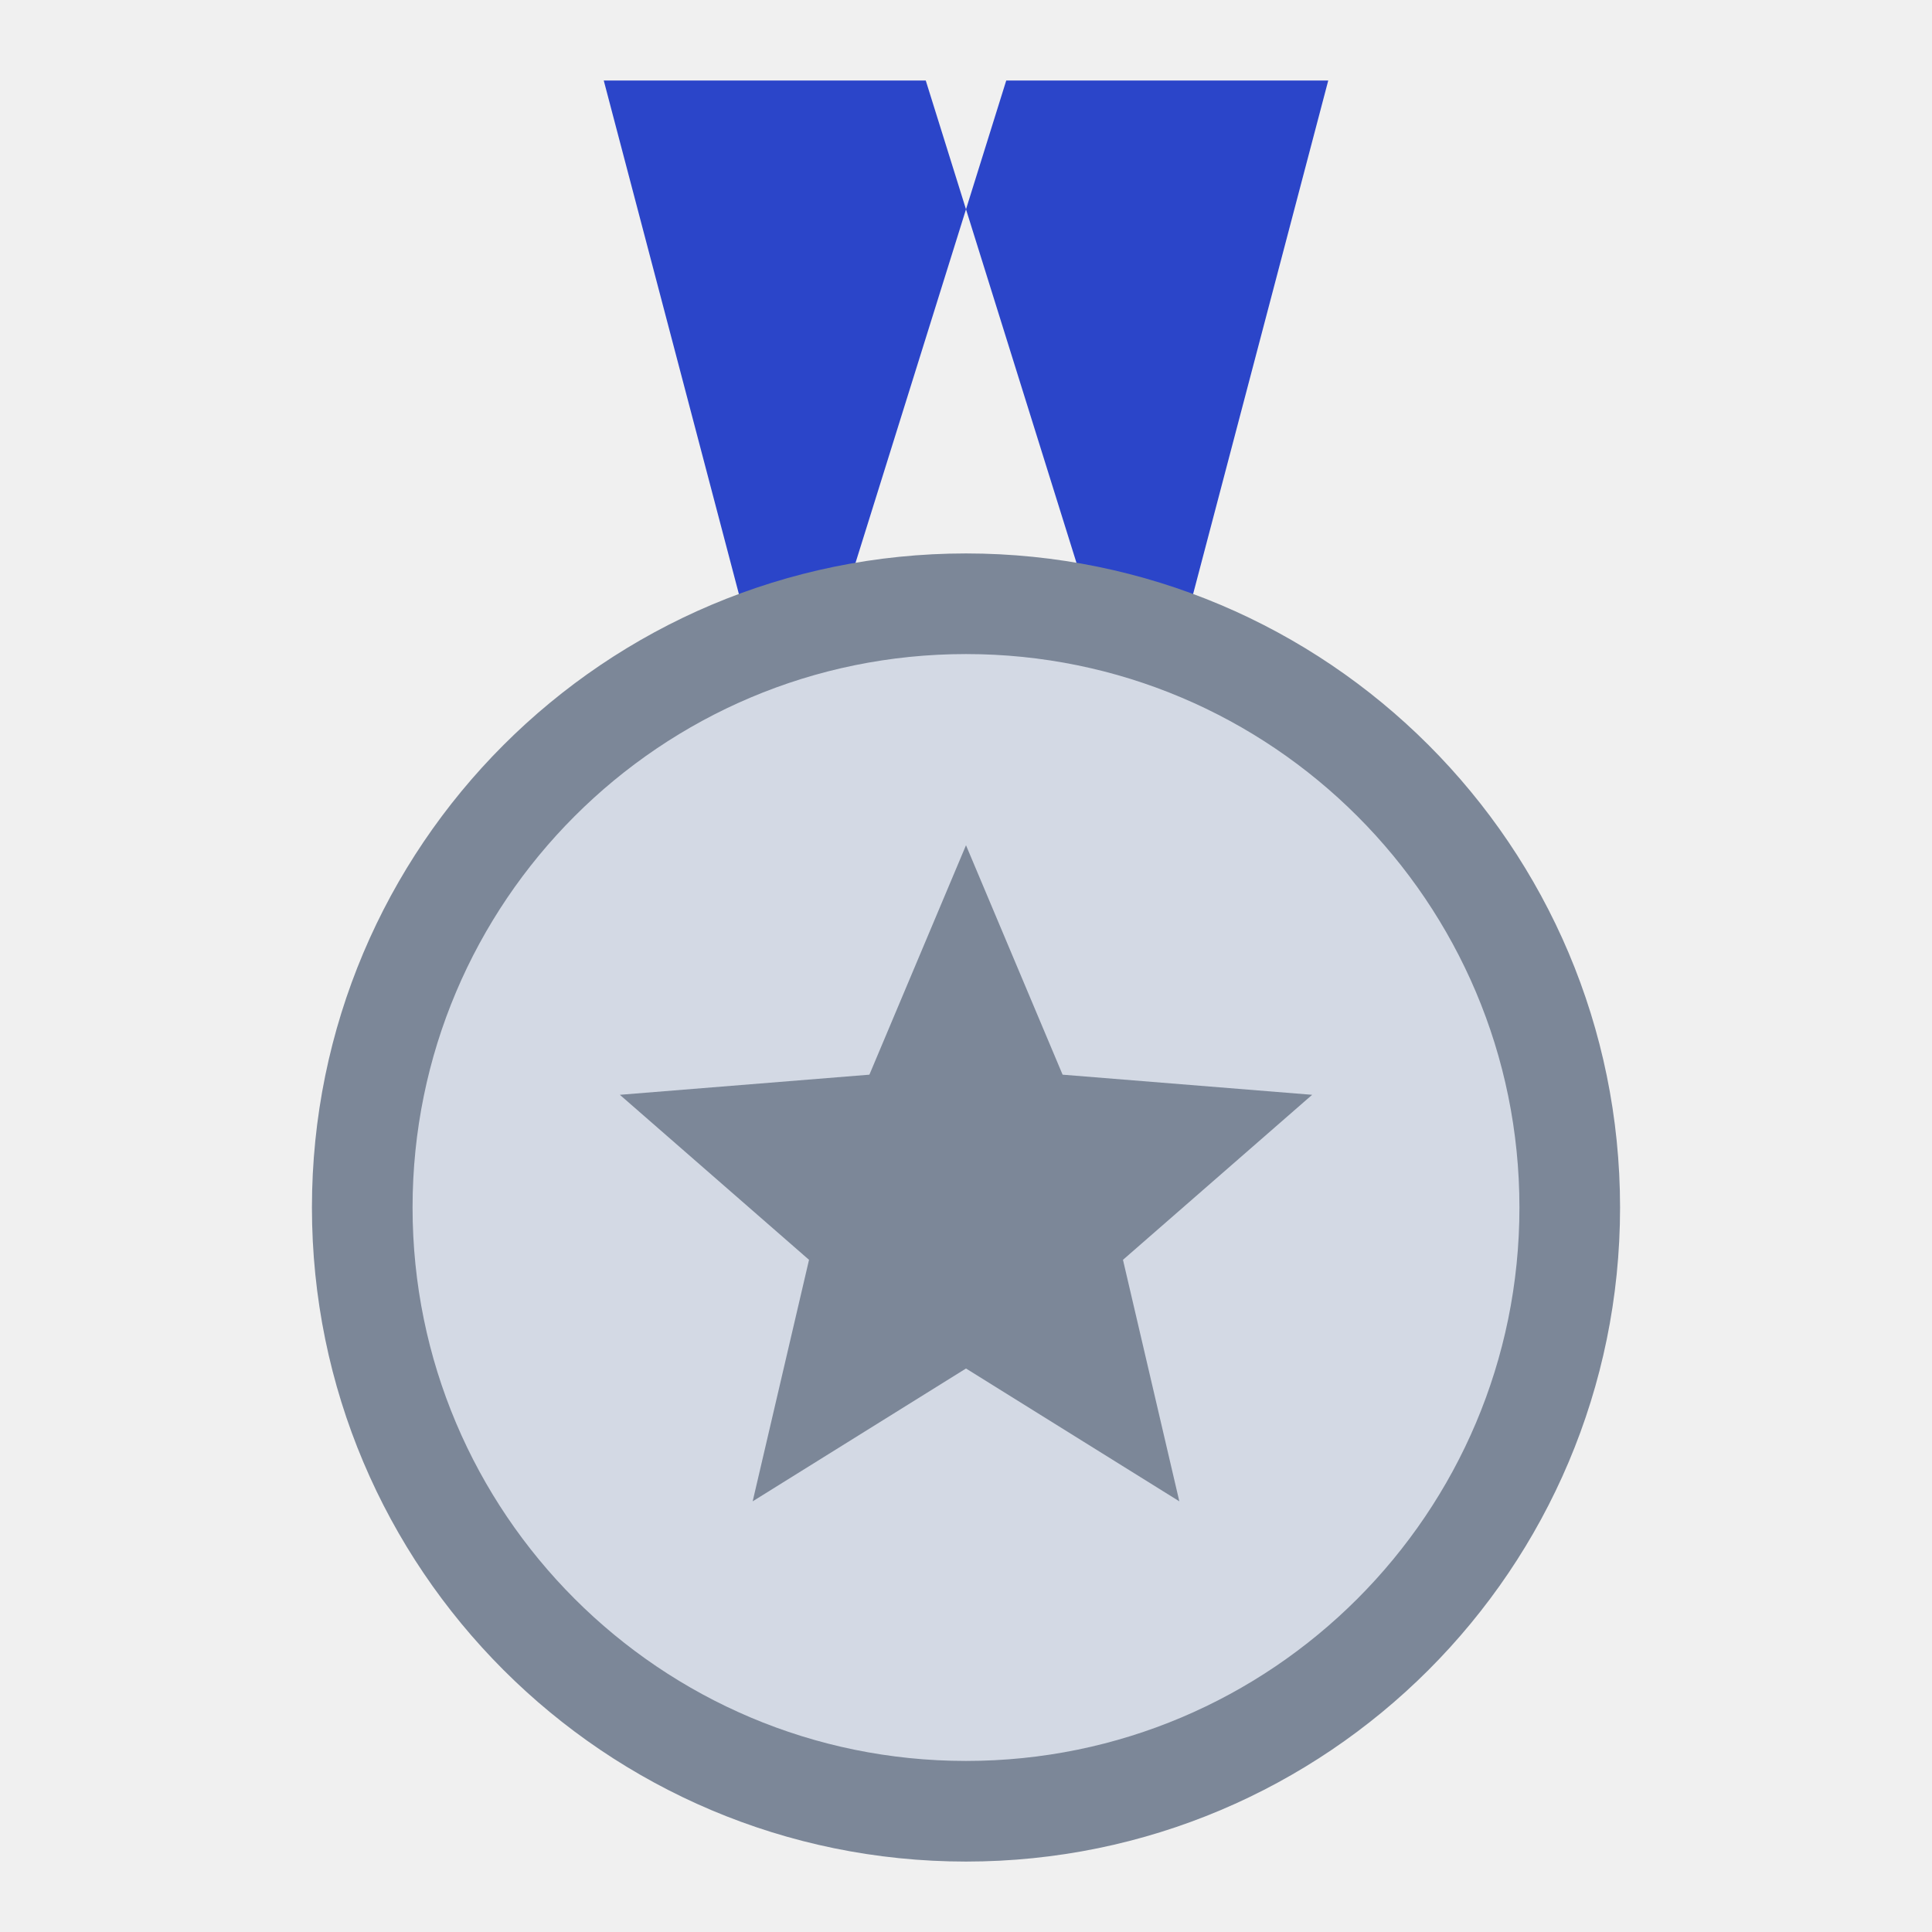
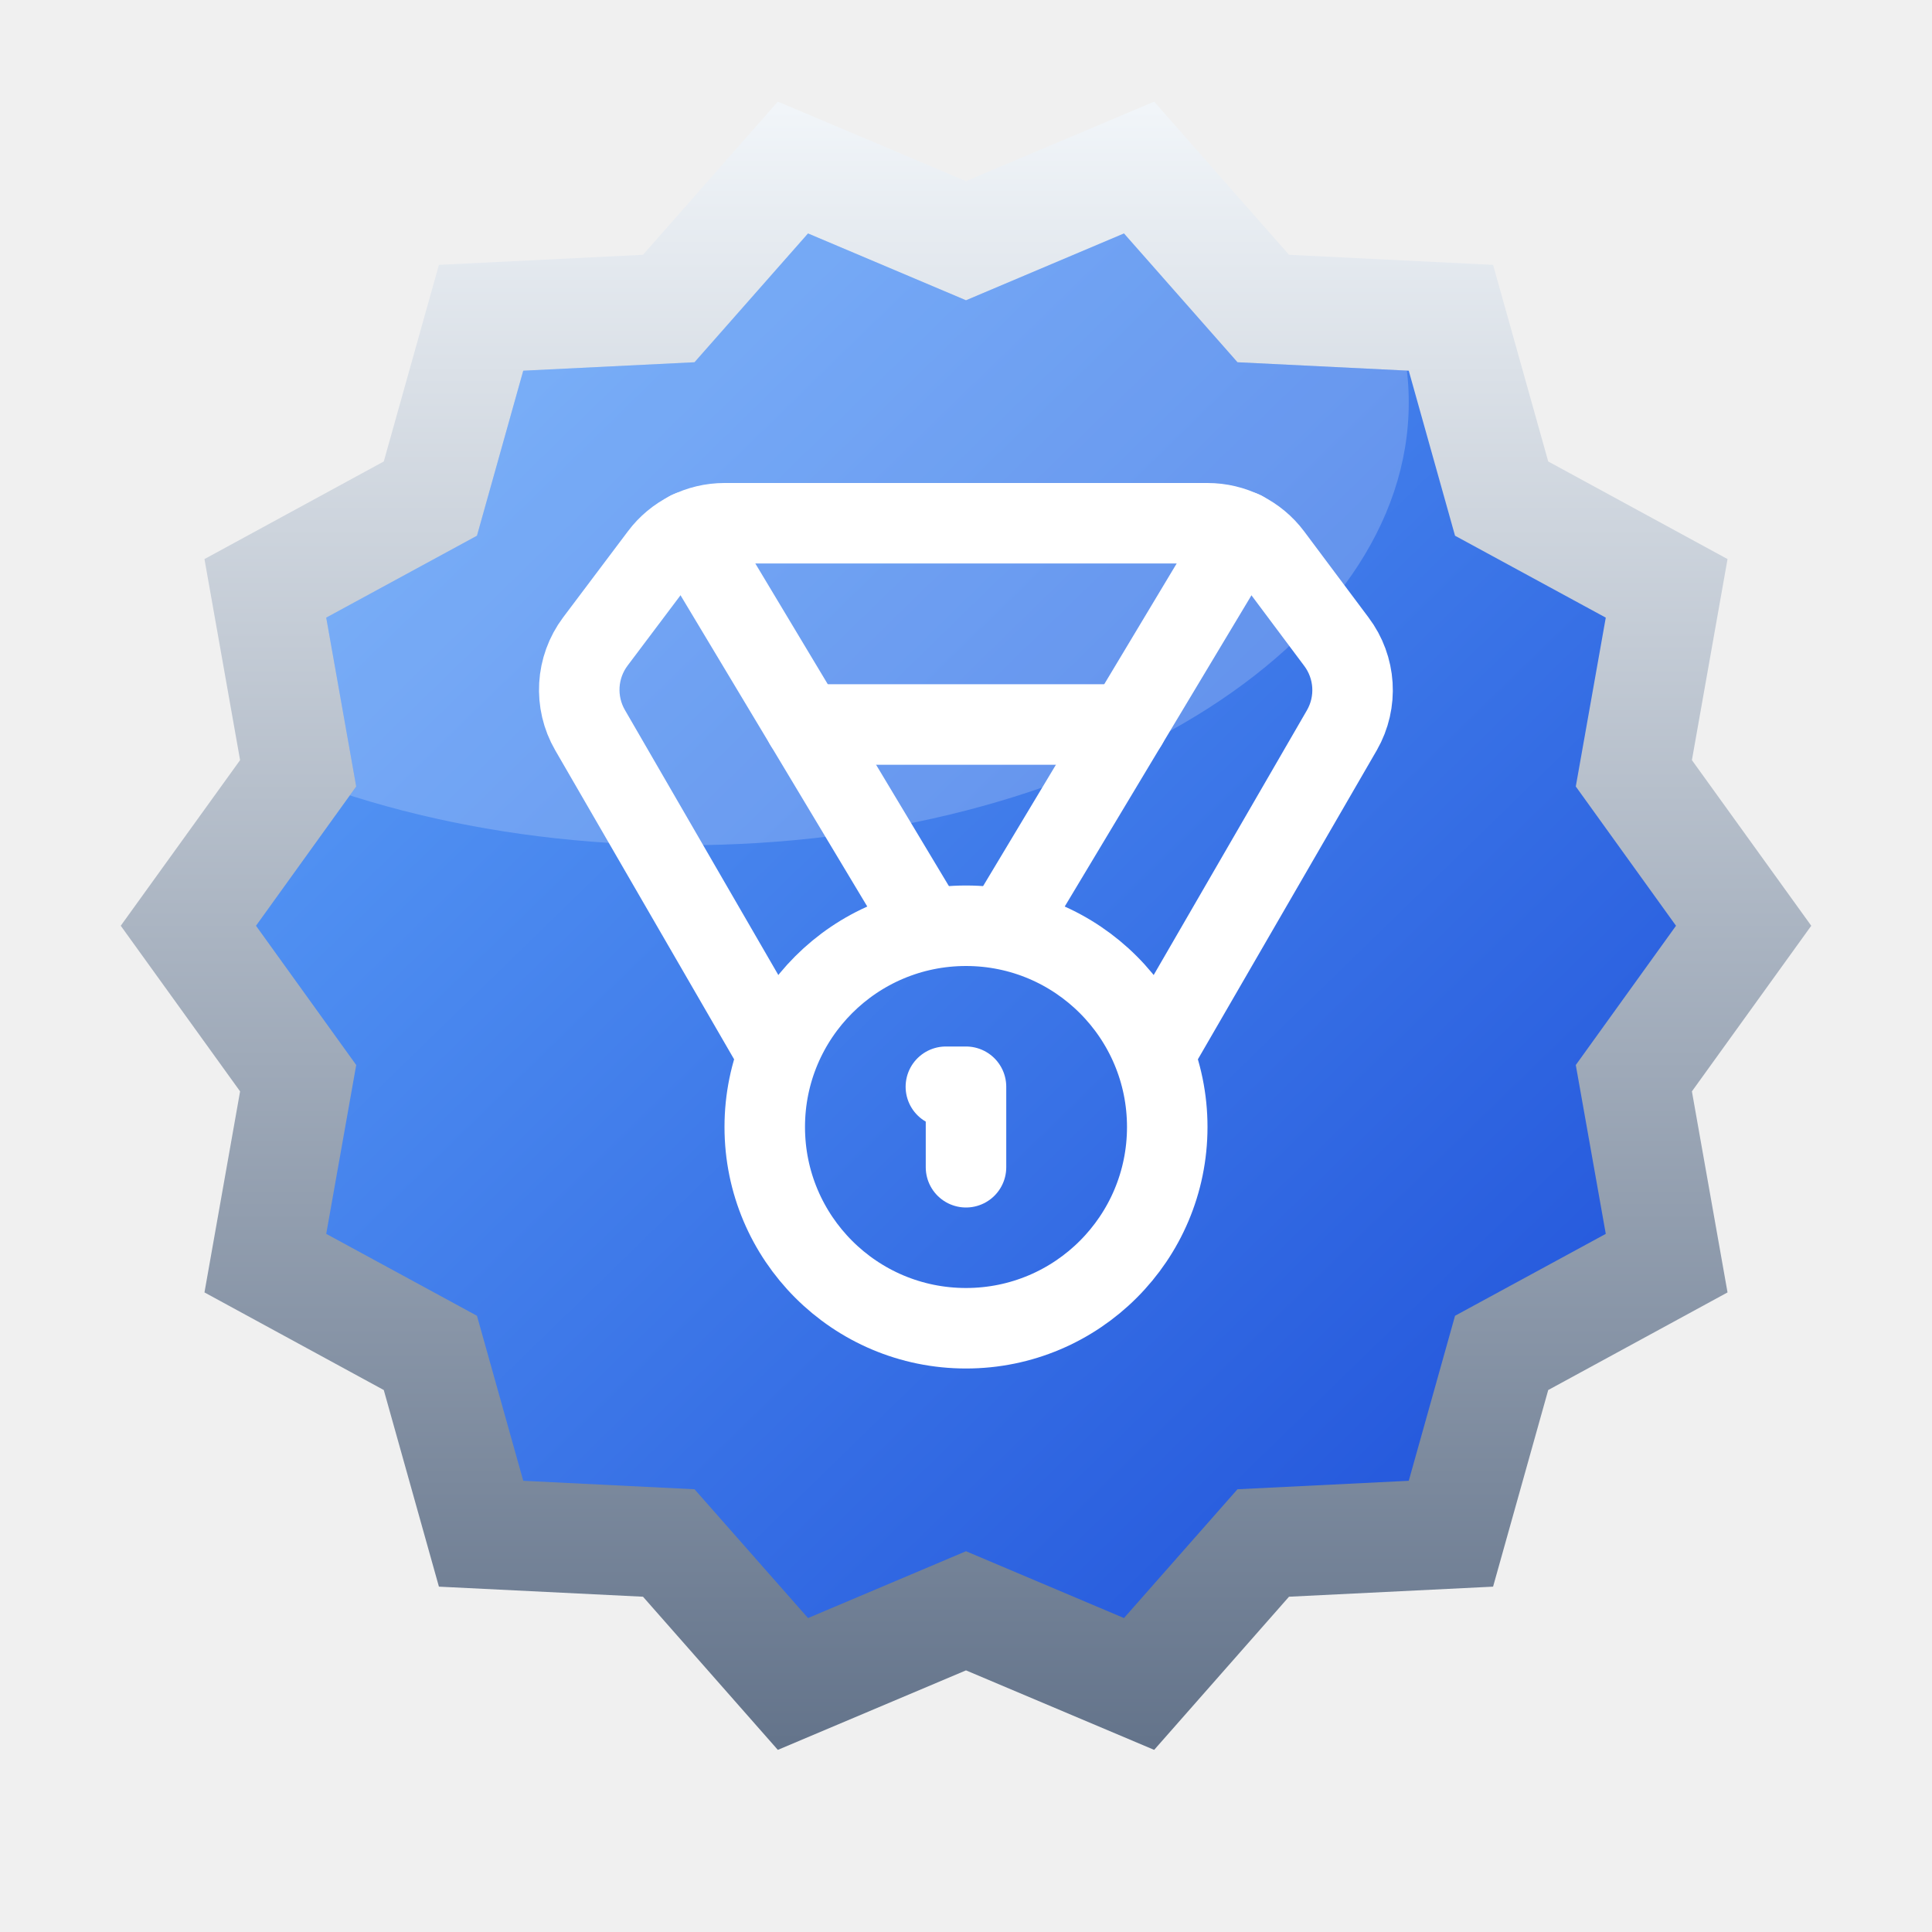
- <svg xmlns="http://www.w3.org/2000/svg" viewBox="0 0 48 48">
-   <path d="M15 2h8l5 16-8 3zM33 2h-8l-5 16 8 3z" fill="#2b45c9" />
-   <circle cx="24" cy="30" r="15" fill="#d3d9e4" stroke="#7c8798" stroke-width="2.500" />
-   <path d="M24.0 21.0L26.4 26.7L32.6 27.2L27.9 31.3L29.3 37.3L24.0 34.0L18.7 37.3L20.1 31.3L15.4 27.2L21.6 26.7z" fill="#7c8798" />
+ <svg xmlns="http://www.w3.org/2000/svg" viewBox="0 0 96 96">
+   <defs>
+     <linearGradient id="r" x1="0" y1="0" x2="0" y2="1">
+       <stop offset="0" stop-color="#f1f5f9" />
+       <stop offset="1" stop-color="#64748b" />
+     </linearGradient>
+     <linearGradient id="f" x1="0" y1="0" x2="1" y2="1">
+       <stop offset="0" stop-color="#60a5fa" />
+       <stop offset="1" stop-color="#1d4ed8" />
+     </linearGradient>
+     <clipPath id="c">
+       <polygon points="83.28,46.00 78.30,52.92 79.79,61.31 72.30,65.38 70.00,73.58 61.49,74.00 55.85,80.40 48.00,77.08 40.15,80.40 34.51,74.00 26.00,73.58 23.70,65.38 16.21,61.31 17.70,52.92 12.72,46.00 17.70,39.08 16.21,30.69 23.70,26.62 26.00,18.42 34.51,18.00 40.15,11.60 48.00,14.92 55.85,11.60 61.49,18.00 70.00,18.42 72.30,26.62 79.79,30.69 78.30,39.08" fill="#000" stroke-linejoin="round" />
+     </clipPath>
+   </defs>
+   <polygon points="90.00,46.00 84.07,54.23 85.84,64.22 76.93,69.07 74.19,78.84 64.05,79.34 57.35,86.95 48.00,83.00 38.65,86.95 31.95,79.34 21.81,78.84 19.07,69.07 10.16,64.22 11.93,54.23 6.00,46.00 11.93,37.77 10.16,27.78 19.07,22.93 21.81,13.16 31.95,12.66 38.65,5.05 48.00,9.00 57.35,5.05 64.05,12.66 74.19,13.16 76.93,22.93 85.84,27.78 84.07,37.77" fill="url(#r)" stroke-linejoin="round" />
+   <polygon points="83.28,46.00 78.30,52.92 79.79,61.31 72.30,65.38 70.00,73.58 61.49,74.00 55.85,80.40 48.00,77.08 40.15,80.40 34.51,74.00 26.00,73.58 23.70,65.38 16.21,61.31 17.70,52.92 12.72,46.00 17.70,39.08 16.21,30.69 23.70,26.62 26.00,18.42 34.51,18.00 40.15,11.60 48.00,14.92 55.85,11.60 61.49,18.00 70.00,18.42 72.30,26.62 79.79,30.69 78.30,39.08" fill="url(#f)" stroke-linejoin="round" />
+   <g clip-path="url(#c)">
+     <ellipse cx="34" cy="20" rx="36" ry="22" fill="#fff" opacity=".2" />
+   </g>
+   <g transform="translate(24 22) scale(2)" fill="none" stroke="#fff" stroke-width="2" stroke-linecap="round" stroke-linejoin="round">
+     <path d="M7.21 15 2.66 7.14a2 2 0 0 1 .13-2.2L4.4 2.8A2 2 0 0 1 6 2h12a2 2 0 0 1 1.6.8l1.6 2.14a2 2 0 0 1 .14 2.2L16.79 15" />
+     <path d="M11 12 5.12 2.2" />
+     <path d="m13 12 5.88-9.8" />
+     <path d="M8 7h8" />
+     <circle cx="12" cy="17" r="5" />
+     <path d="M12 18v-2h-.5" />
+   </g>
</svg>
